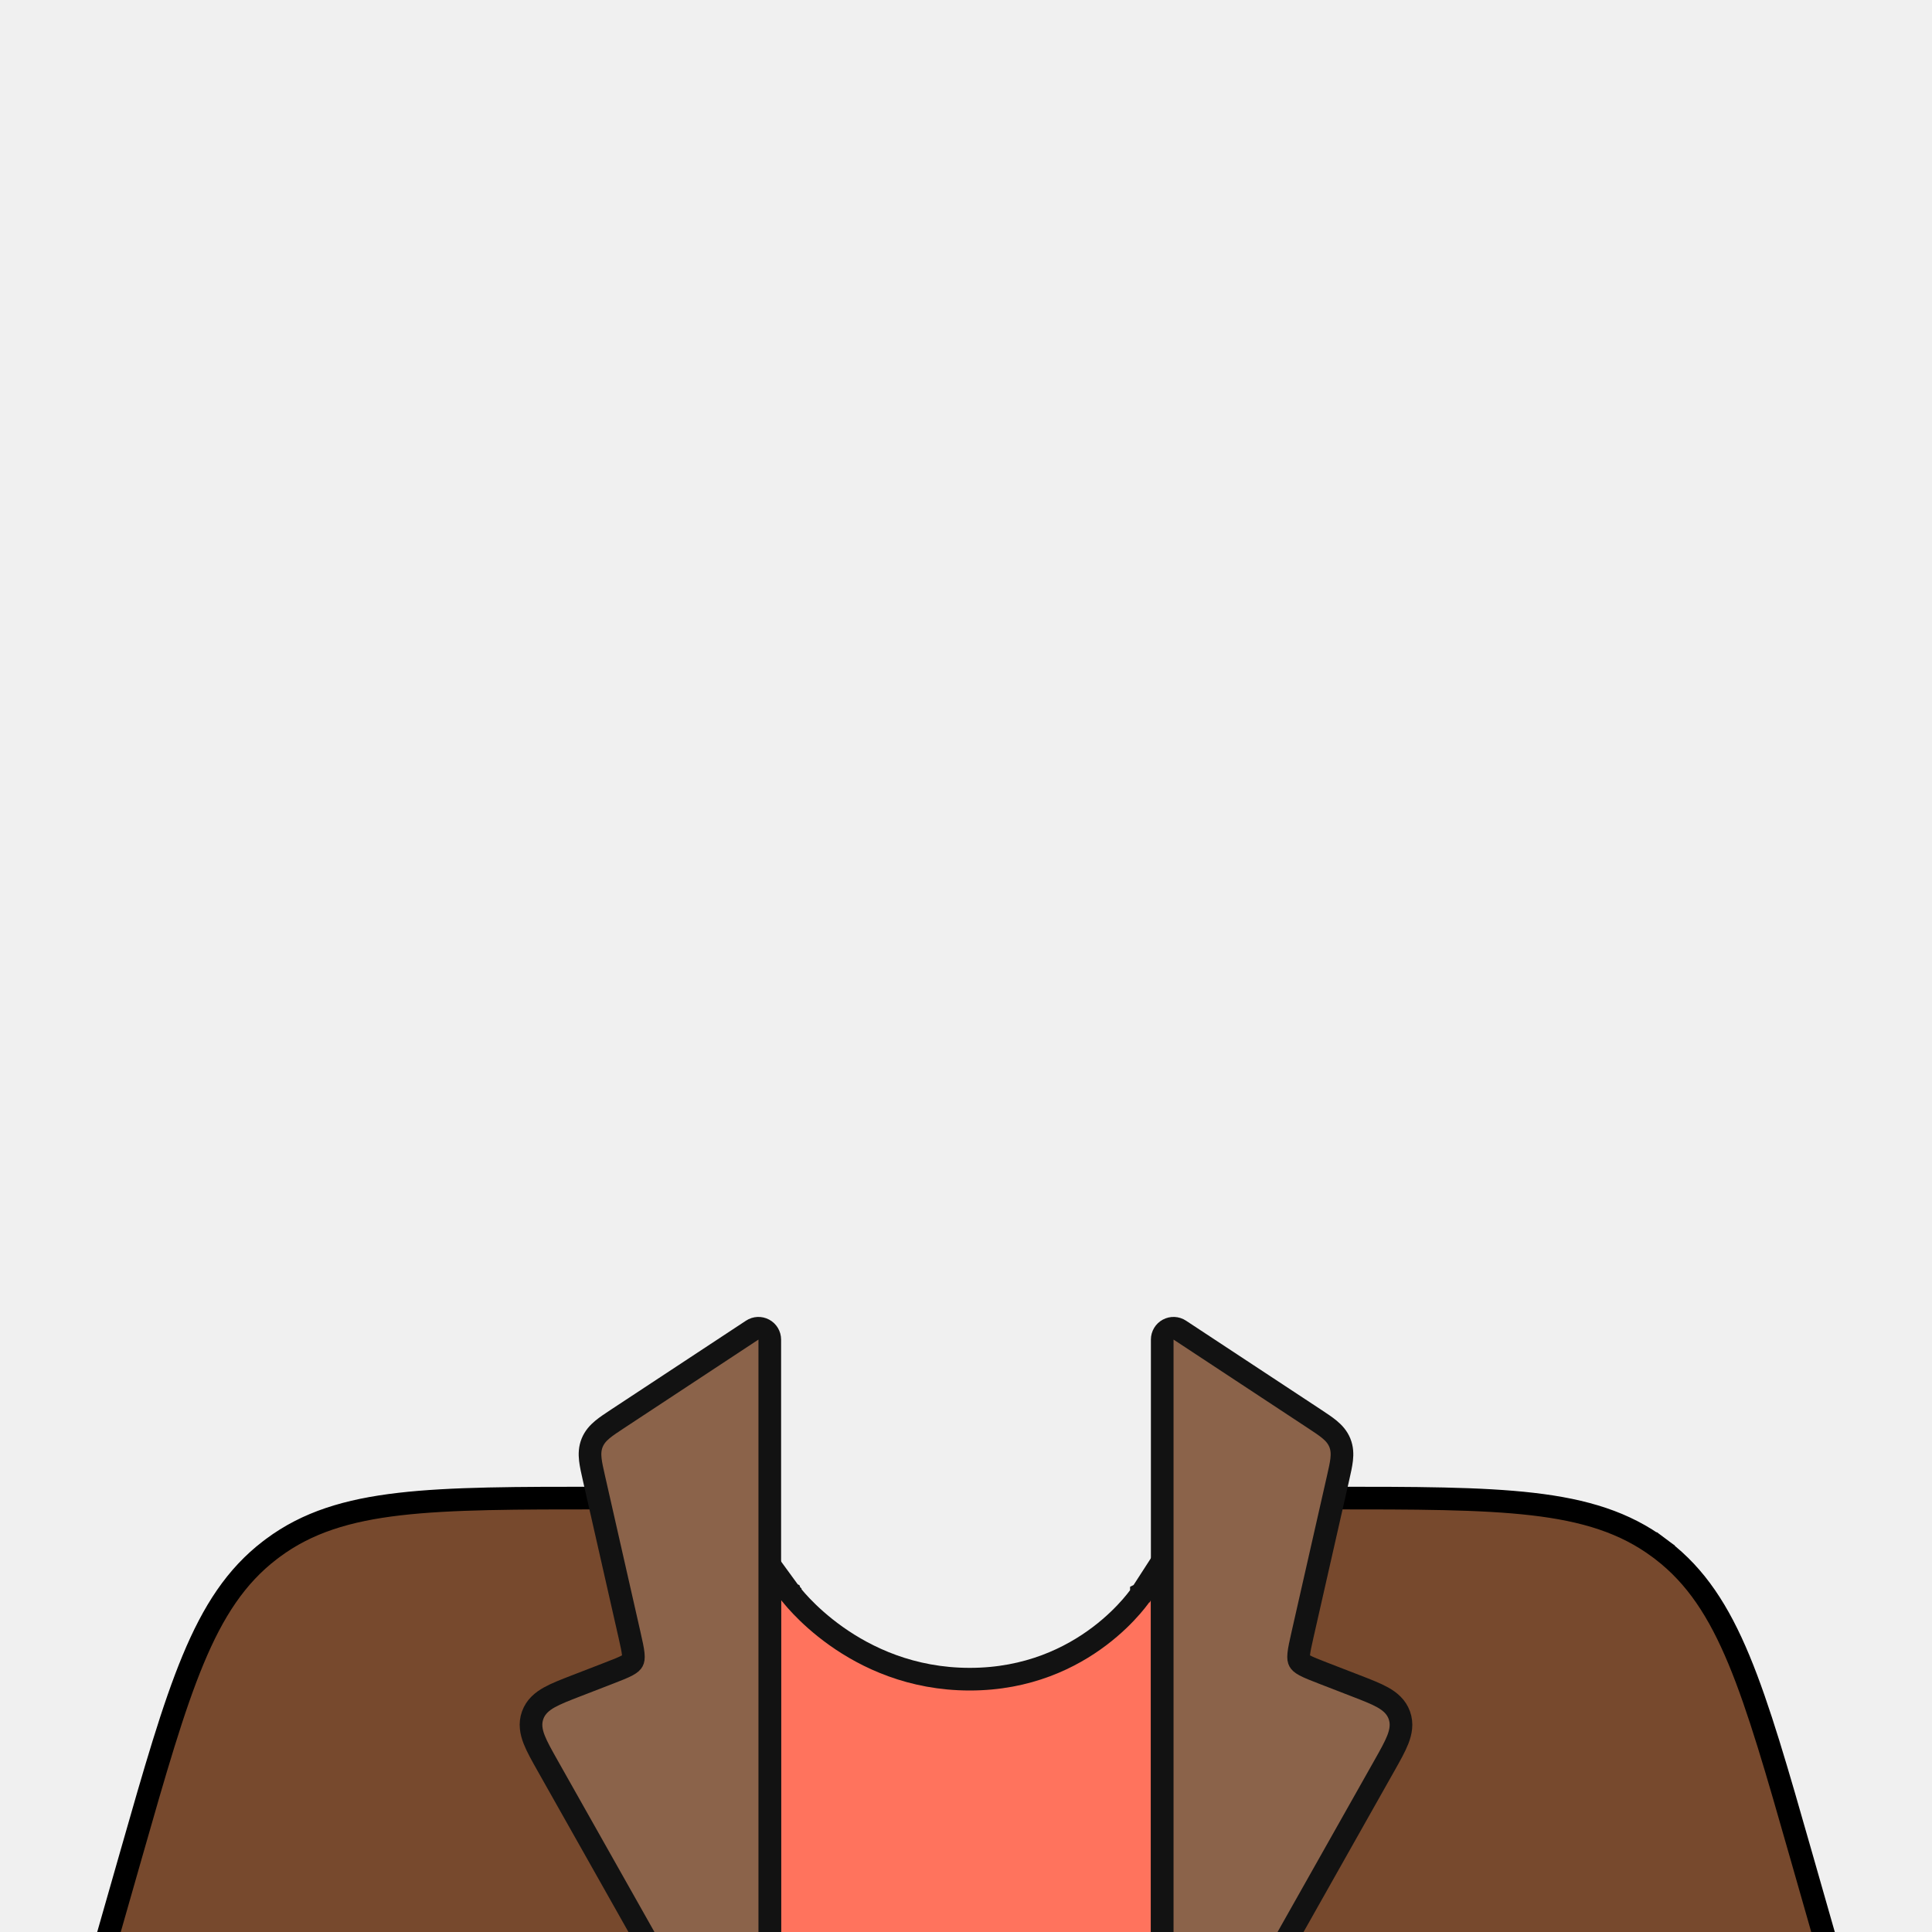
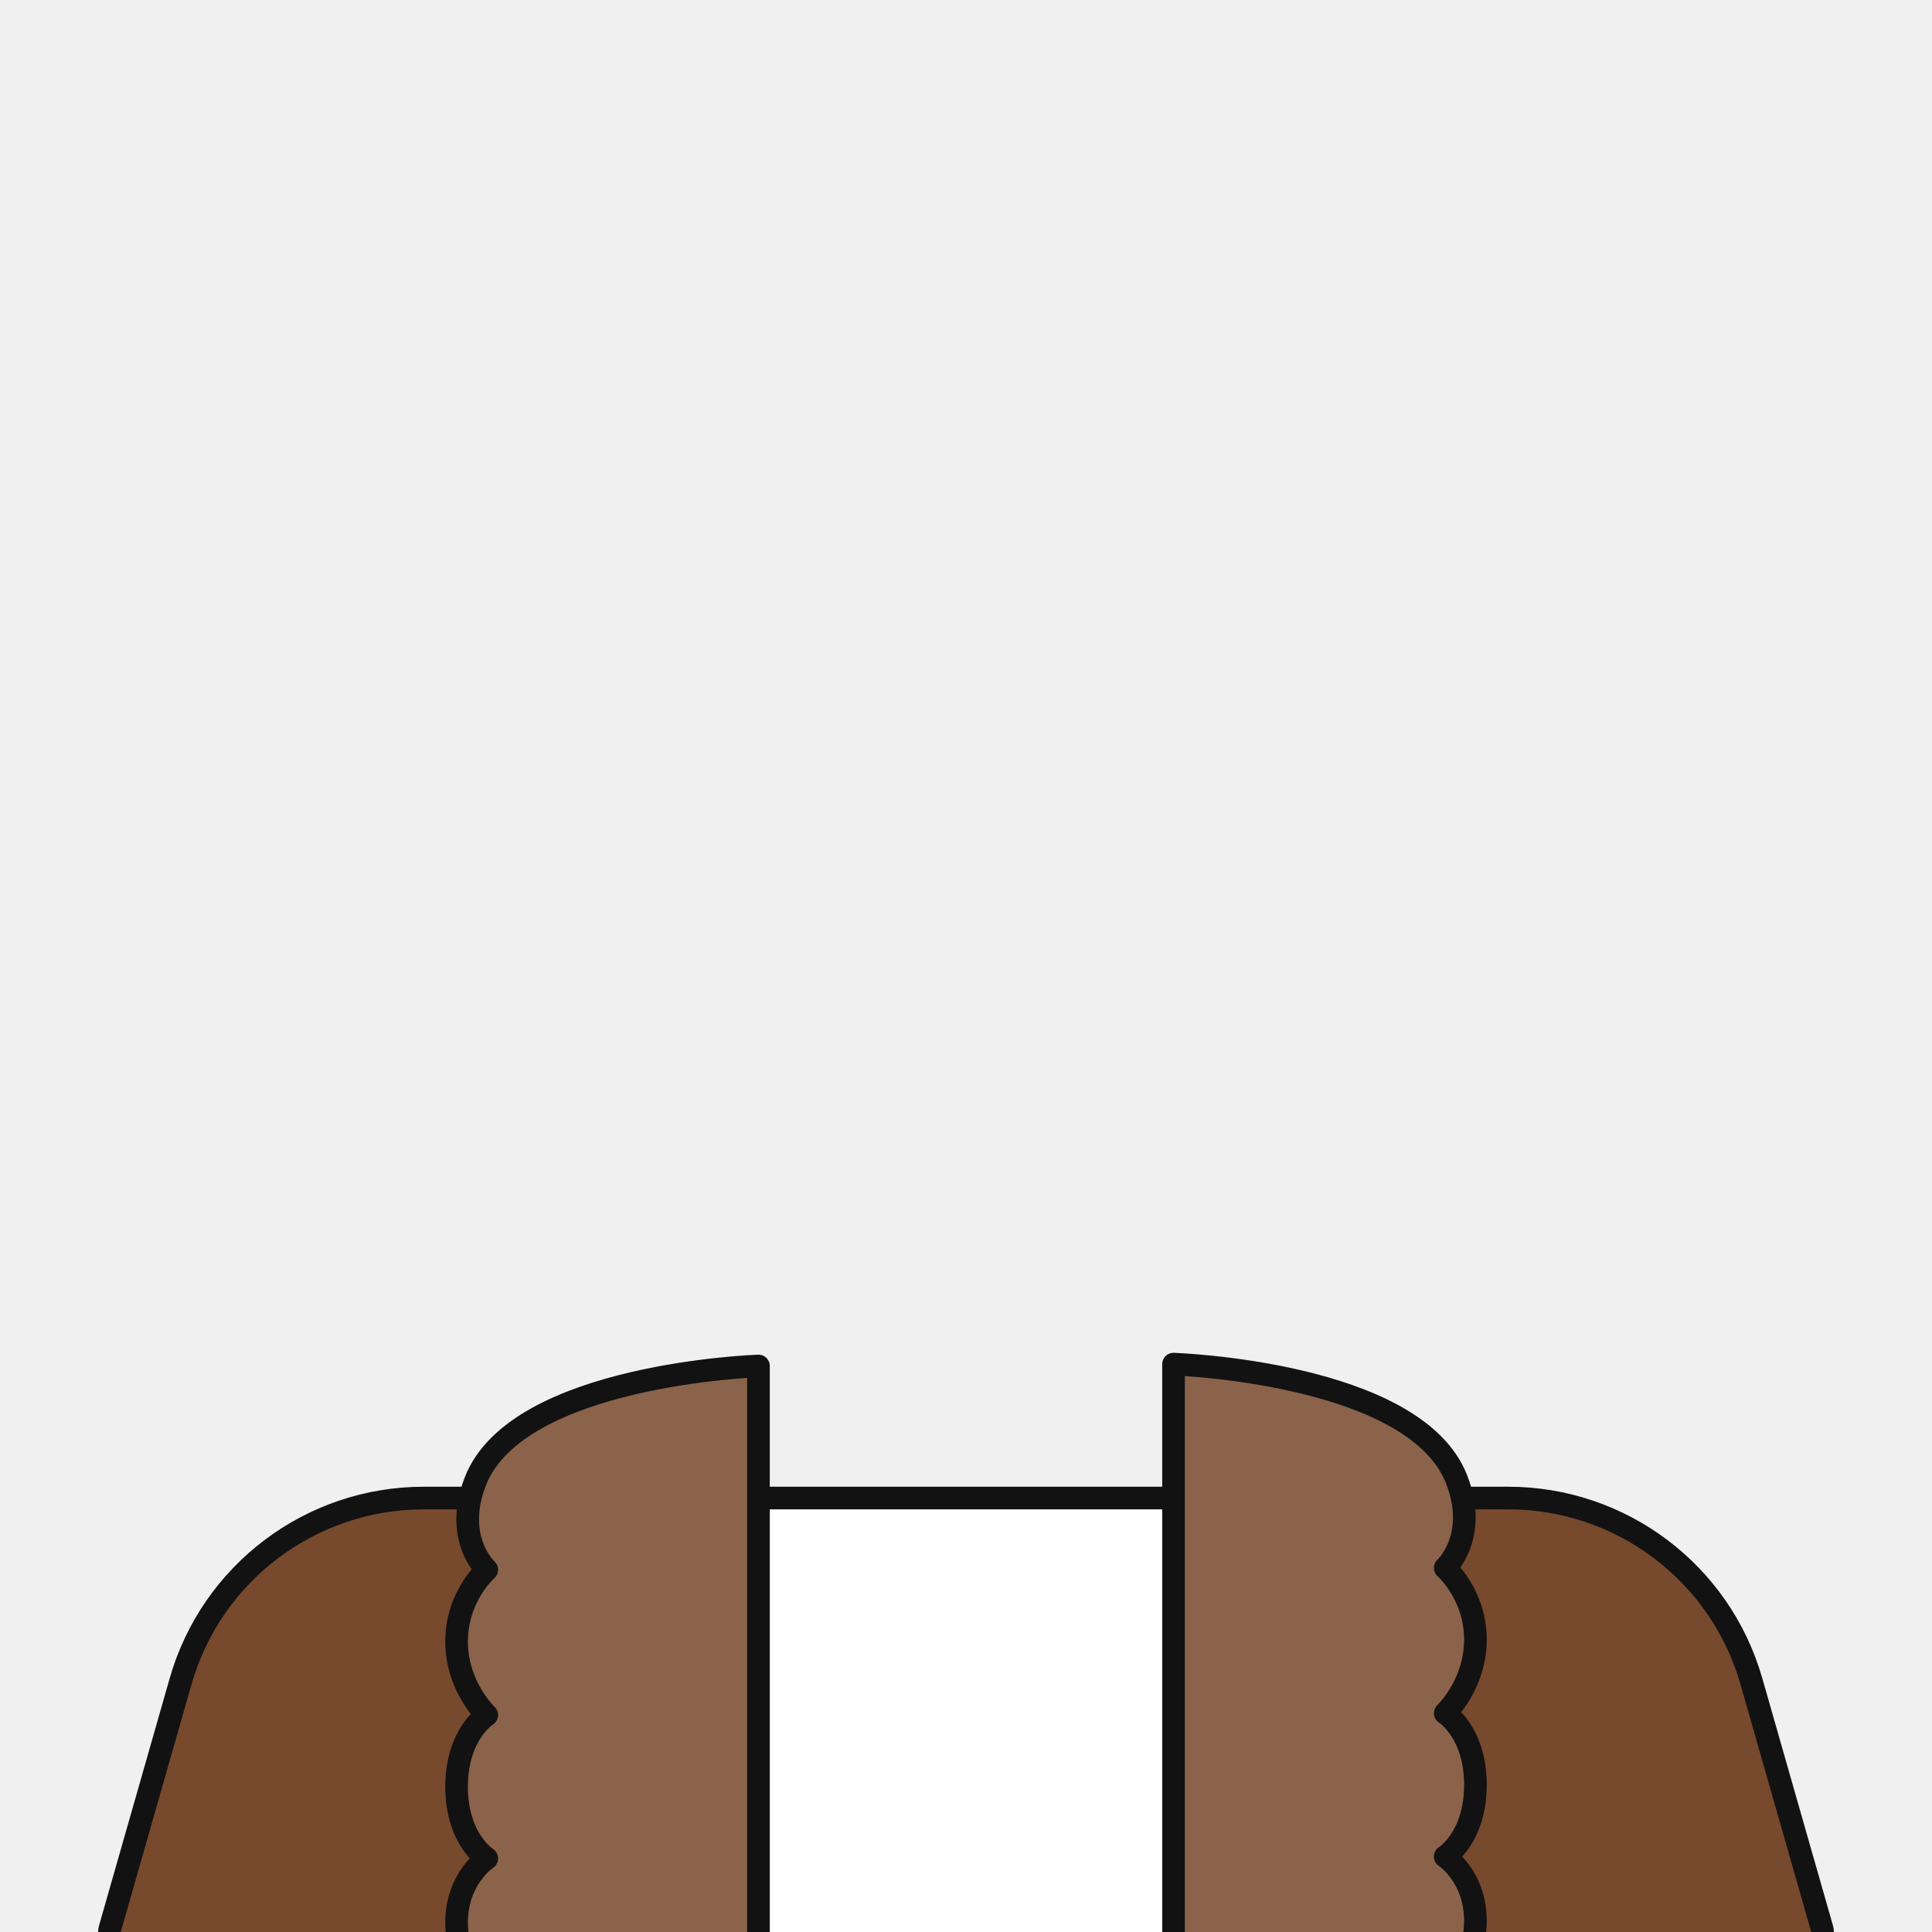
<svg xmlns="http://www.w3.org/2000/svg" width="512" height="512" viewBox="0 0 512 512" fill="none">
-   <g clip-path="url(#clip0_1735_690)">
-     <path d="M163 399.997V399.995V397H160H159.8C137.005 397 119.639 397 105.86 398.598C91.963 400.209 81.398 403.474 72.323 410.215C72.059 410.411 71.796 410.609 71.535 410.809C62.561 417.683 56.519 426.945 51.152 439.864C45.83 452.674 41.059 469.372 34.797 491.29L34.742 491.482L29.115 511.176L28.023 515H32H480H483.977L482.885 511.176L477.258 491.482L477.203 491.291C470.941 469.372 466.17 452.674 460.848 439.864C455.481 426.945 449.44 417.683 440.465 410.81C440.204 410.609 439.941 410.411 439.677 410.215L437.888 412.623L439.677 410.215C430.602 403.474 420.037 400.209 406.14 398.598C392.361 397 374.996 397 352.2 397H352H349V399.995V399.997V399.997V400L349 400.02C349 400.044 348.999 400.085 348.998 400.142C348.995 400.256 348.99 400.435 348.98 400.675C348.958 401.156 348.915 401.878 348.826 402.809C348.649 404.672 348.291 407.361 347.572 410.599C346.131 417.084 343.25 425.717 337.504 434.336C326.128 451.399 303.126 469 256 469C208.874 469 185.872 451.399 174.496 434.336C168.75 425.717 165.87 417.084 164.429 410.599C163.709 407.361 163.351 404.672 163.174 402.809C163.085 401.878 163.042 401.156 163.021 400.675C163.01 400.435 163.005 400.256 163.002 400.142C163.001 400.085 163 400.044 163 400.02L163 400V399.997V399.997Z" fill="#77492D" stroke="black" stroke-width="6" />
-     <path d="M207 515H204V512V424V414.794L209.421 422.228L209.422 422.229L209.423 422.231L209.424 422.232L209.424 422.233L209.45 422.267C209.475 422.301 209.518 422.357 209.577 422.433C209.694 422.585 209.878 422.818 210.129 423.121C210.629 423.727 211.392 424.61 212.412 425.678C214.454 427.817 217.515 430.685 221.551 433.555C229.62 439.293 241.525 445 257 445C272.461 445 283.842 439.304 291.378 433.607C295.153 430.753 297.958 427.903 299.809 425.779C300.733 424.718 301.417 423.842 301.862 423.243C302.084 422.943 302.247 422.713 302.35 422.564C302.401 422.49 302.438 422.435 302.46 422.403L302.48 422.372L302.481 422.371L302.481 422.37L302.482 422.369L302.483 422.367L308 413.825V424V512V515H305H207Z" fill="#FF735D" stroke="#121212" stroke-width="6" />
-     <path d="M204 355C204 353.897 203.394 352.882 202.423 352.359C201.451 351.836 200.271 351.888 199.35 352.495L163.789 375.923L163.662 376.007C162.092 377.041 160.714 377.948 159.658 378.826C158.515 379.776 157.524 380.868 156.921 382.365C156.319 383.862 156.278 385.336 156.444 386.812C156.598 388.177 156.963 389.786 157.379 391.619L157.413 391.768L166.782 433.058C167.346 435.544 167.701 437.136 167.821 438.356C167.932 439.491 167.792 439.92 167.65 440.185C167.509 440.45 167.232 440.805 166.228 441.347C165.15 441.929 163.631 442.523 161.254 443.443L152.851 446.696L152.651 446.773C149.814 447.871 147.392 448.808 145.587 449.817C143.665 450.891 141.97 452.296 141.16 454.557C140.35 456.819 140.768 458.98 141.571 461.03C142.325 462.956 143.601 465.217 145.096 467.867L145.201 468.054L182.387 533.974C182.919 534.917 183.917 535.5 185 535.5H201C202.657 535.5 204 534.157 204 532.5V355Z" fill="#8B634A" stroke="#121212" stroke-width="6" stroke-linejoin="round" />
-     <path d="M308 355C308 353.897 308.606 352.882 309.577 352.359C310.549 351.836 311.729 351.888 312.65 352.495L348.211 375.923L348.338 376.007C349.908 377.041 351.286 377.948 352.342 378.826C353.485 379.776 354.476 380.868 355.079 382.365C355.681 383.862 355.722 385.336 355.556 386.812C355.402 388.177 355.037 389.786 354.621 391.619L354.587 391.768L345.218 433.058C344.654 435.544 344.299 437.136 344.179 438.356C344.068 439.491 344.208 439.92 344.35 440.185C344.491 440.45 344.768 440.805 345.772 441.347C346.85 441.929 348.369 442.523 350.746 443.443L359.149 446.696L359.349 446.773C362.186 447.871 364.608 448.808 366.413 449.817C368.335 450.891 370.03 452.296 370.84 454.557C371.65 456.819 371.232 458.98 370.429 461.03C369.675 462.956 368.399 465.217 366.904 467.867L366.799 468.054L329.613 533.974C329.081 534.917 328.083 535.5 327 535.5H311C309.343 535.5 308 534.157 308 532.5V355Z" fill="#8B634A" stroke="#121212" stroke-width="6" stroke-linejoin="round" />
+   <g clip-path="url(#clip0_1735_698)">
+     <path d="M186.962 399.524C186.962 399.523 186.962 399.522 186.962 399.521M186.962 399.524L186.962 399.521C186.962 399.523 186.962 399.524 184 400L186.962 399.521M186.962 399.524L186.965 399.539C186.968 399.557 186.973 399.588 186.981 399.632C186.997 399.721 187.022 399.859 187.059 400.046C187.133 400.418 187.252 400.98 187.426 401.703C187.775 403.151 188.346 405.243 189.224 407.763C190.982 412.813 193.955 419.535 198.806 426.242C208.43 439.55 225.566 453 256 453C286.434 453 303.57 439.55 313.194 426.242C318.045 419.535 321.018 412.813 322.776 407.763C323.654 405.243 324.225 403.151 324.574 401.703C324.748 400.98 324.867 400.418 324.941 400.046C324.978 399.859 325.004 399.721 325.019 399.632C325.027 399.588 325.033 399.557 325.036 399.539L325.038 399.524L325.039 399.521M186.962 399.524L325.039 399.521M186.962 399.521C186.726 398.068 185.472 397 184 397H112.275C82.361 397 56.071 416.83 47.853 445.594L29.115 511.176C28.857 512.081 29.038 513.055 29.605 513.807C30.172 514.558 31.059 515 32 515H480C480.941 515 481.828 514.558 482.395 513.807C482.962 513.055 483.143 512.081 482.885 511.176L464.147 445.594C455.929 416.831 429.639 397 399.725 397H328C326.528 397 325.273 398.068 325.039 399.521M186.962 399.521L325.039 399.521" fill="#77492D" stroke="#121212" stroke-width="6" stroke-linecap="round" stroke-linejoin="round" />
+     <rect x="198" y="397" width="116" height="118" fill="white" stroke="#121212" stroke-width="6" stroke-linecap="round" stroke-linejoin="round" />
+     <path d="M201 362C201 362 137.121 364.092 126 392.5C120.01 407.8 129 416.001 129 416.001C129 416.001 120.999 423.001 121 435.001C121.001 447.001 129 454.501 129 454.501C129 454.501 121 459.501 121 473.501C121 487.501 129 492.501 129 492.501C129 492.501 121 497.751 121 509.501C121 521.25 129 528 129 528H201V362Z" fill="#8B634A" stroke="#121212" stroke-width="6" stroke-linecap="round" stroke-linejoin="round" />
+     <path d="M311 361.51C311 361.51 374.879 363.602 386 392.01C391.99 407.31 383 415.51 383 415.51C383 415.51 391.001 422.51 391 434.51C390.999 446.51 383 454.01 383 454.01C383 454.01 391 459.01 391 473.01C391 487.01 383 492.01 383 492.01C383 492.01 391 497.261 391 509.01C391 520.76 383 527.51 383 527.51H311V361.51Z" fill="#8B634A" stroke="#121212" stroke-width="6" stroke-linecap="round" stroke-linejoin="round" />
  </g>
  <defs>
-     <clipPath id="clip0_1735_690">
+     <clipPath id="clip0_1735_698">
      <rect width="512" height="512" fill="white" />
    </clipPath>
  </defs>
</svg>
